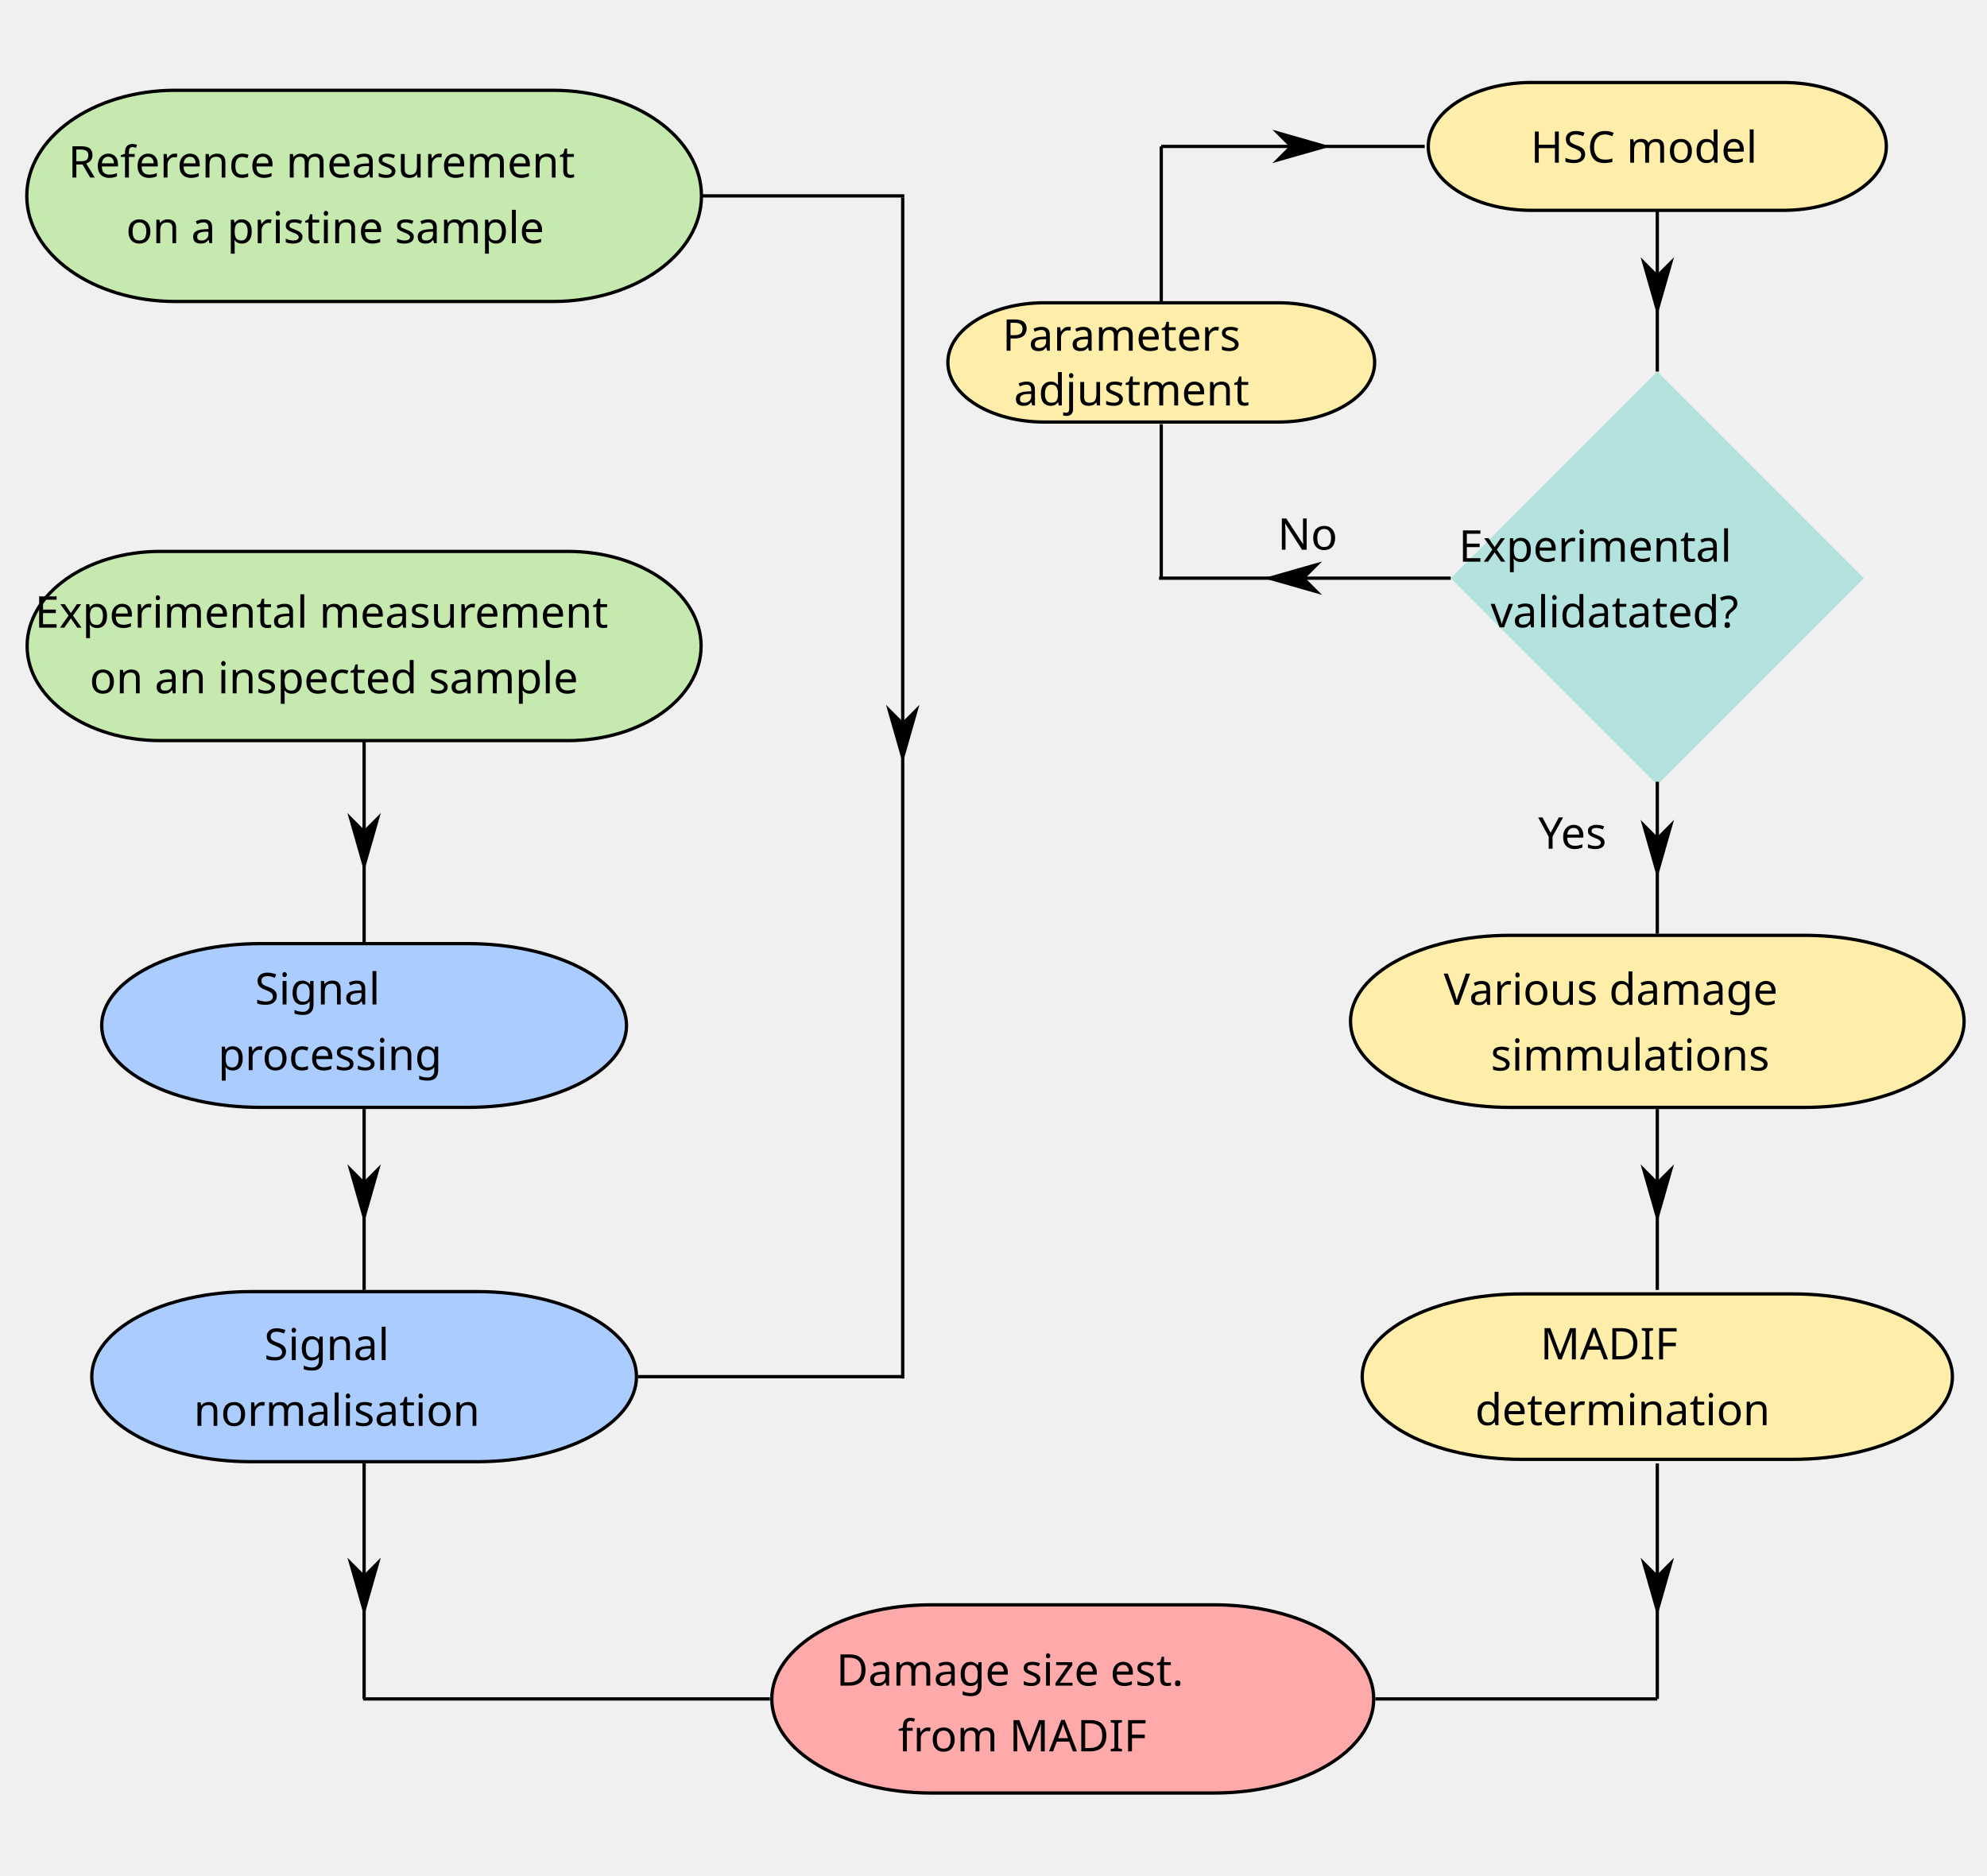
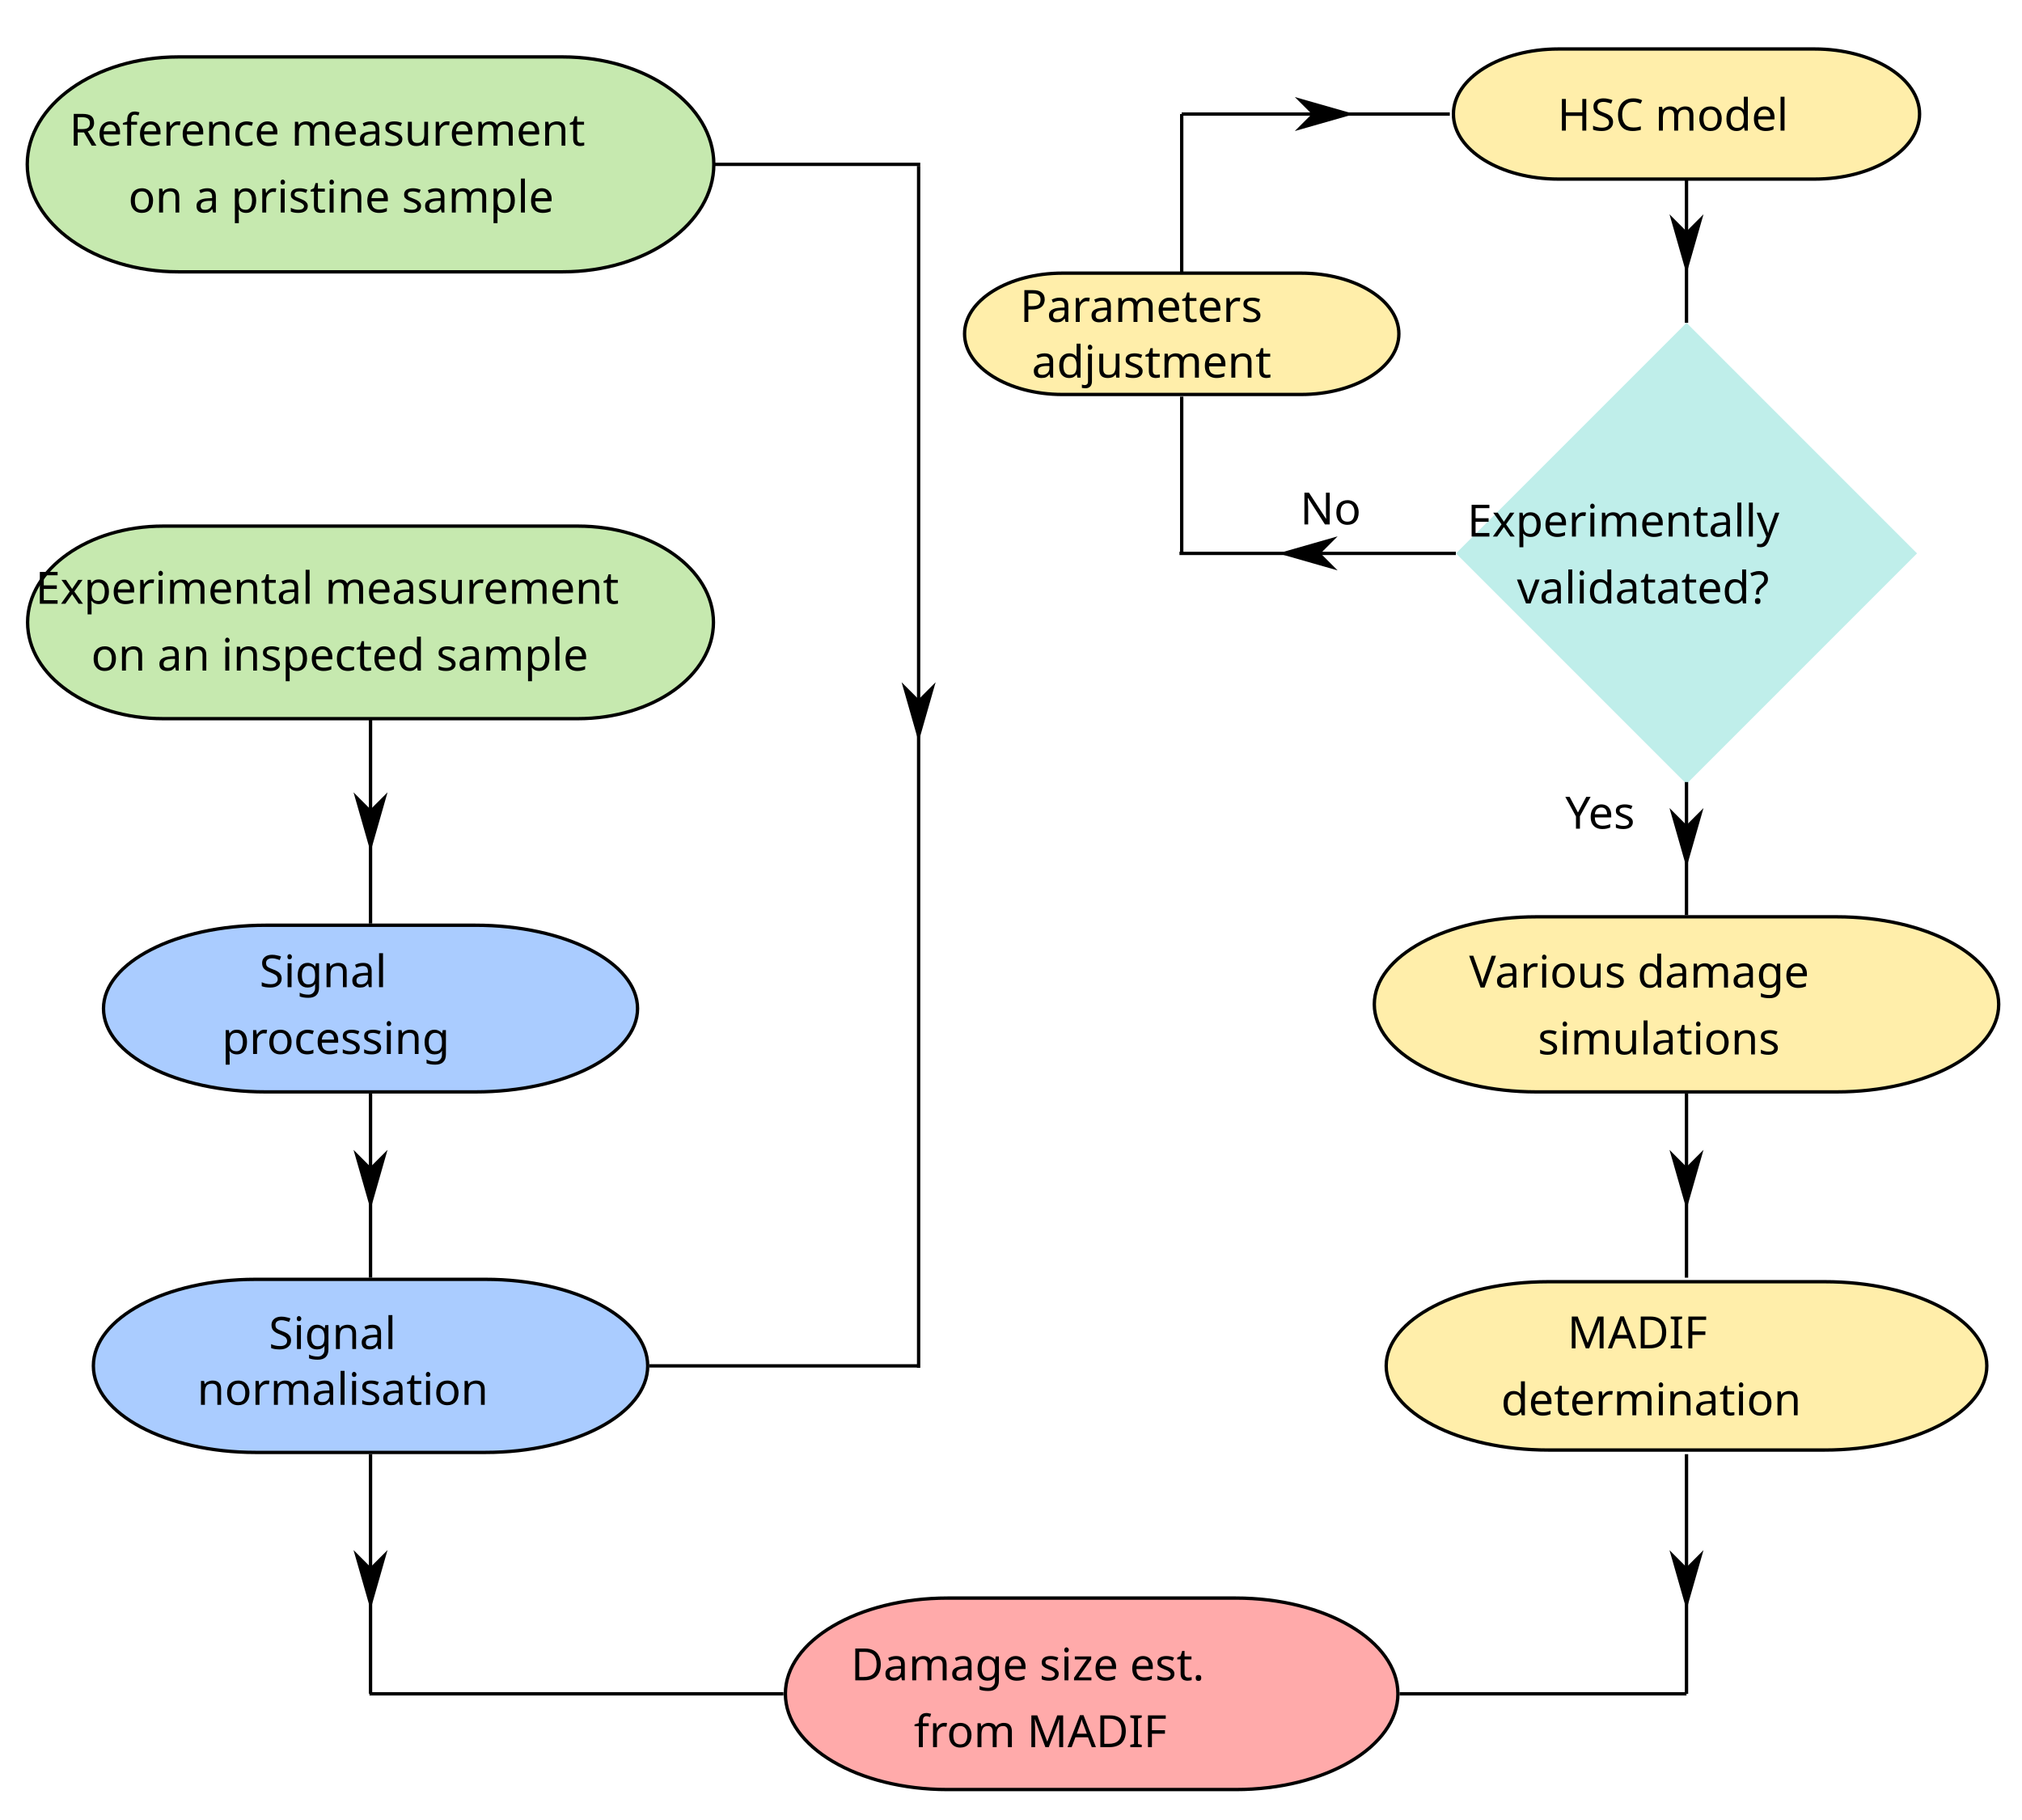
- <svg xmlns="http://www.w3.org/2000/svg" width="160mm" height="151mm" viewBox="0 0 160 151" version="1.1" id="svg1620">
+ <svg xmlns="http://www.w3.org/2000/svg" width="160mm" height="144mm" viewBox="0 0 160 144" version="1.1" id="svg1620">
  <defs id="defs1614">
    <marker style="overflow:visible" id="marker12222" refX="0" refY="0" orient="auto">
      <path transform="matrix(-0.8,0,0,-0.8,-10,0)" style="fill:#000000;fill-opacity:1;fill-rule:evenodd;stroke:#000000;stroke-width:1pt;stroke-opacity:1" d="M 0,0 5,-5 -12.5,0 5,5 Z" id="path12220" />
    </marker>
    <marker orient="auto" refY="0" refX="0" id="marker5603" style="overflow:visible">
      <path id="path5601" d="M 0,0 5,-5 -12.5,0 5,5 Z" style="fill:#000000;fill-opacity:1;fill-rule:evenodd;stroke:#000000;stroke-width:1pt;stroke-opacity:1" transform="matrix(-0.8,0,0,-0.8,-10,0)" />
    </marker>
    <marker style="overflow:visible" id="marker4555" refX="0" refY="0" orient="auto">
      <path transform="matrix(-0.8,0,0,-0.8,-10,0)" style="fill:#000000;fill-opacity:1;fill-rule:evenodd;stroke:#000000;stroke-width:1pt;stroke-opacity:1" d="M 0,0 5,-5 -12.5,0 5,5 Z" id="path4553" />
    </marker>
    <marker orient="auto" refY="0" refX="0" id="marker4365" style="overflow:visible">
      <path id="path4363" d="M 0,0 5,-5 -12.5,0 5,5 Z" style="fill:#000000;fill-opacity:1;fill-rule:evenodd;stroke:#000000;stroke-width:1pt;stroke-opacity:1" transform="matrix(-0.8,0,0,-0.8,-10,0)" />
    </marker>
    <marker style="overflow:visible" id="marker4245" refX="0" refY="0" orient="auto">
      <path transform="matrix(-0.8,0,0,-0.8,-10,0)" style="fill:#000000;fill-opacity:1;fill-rule:evenodd;stroke:#000000;stroke-width:1pt;stroke-opacity:1" d="M 0,0 5,-5 -12.5,0 5,5 Z" id="path4243" />
    </marker>
    <marker style="overflow:visible" id="marker3984" refX="0" refY="0" orient="auto">
      <path transform="matrix(-0.8,0,0,-0.8,-10,0)" style="fill:#000000;fill-opacity:1;fill-rule:evenodd;stroke:#000000;stroke-width:1pt;stroke-opacity:1" d="M 0,0 5,-5 -12.5,0 5,5 Z" id="path3982" />
    </marker>
    <marker style="overflow:visible" id="marker2354" refX="0" refY="0" orient="auto">
      <path transform="matrix(-0.8,0,0,-0.8,-10,0)" style="fill:#000000;fill-opacity:1;fill-rule:evenodd;stroke:#000000;stroke-width:1pt;stroke-opacity:1" d="M 0,0 5,-5 -12.5,0 5,5 Z" id="path2352" />
    </marker>
    <marker style="overflow:visible" id="marker1846" refX="0" refY="0" orient="auto">
      <path transform="matrix(-0.8,0,0,-0.8,-10,0)" style="fill:#000000;fill-opacity:1;fill-rule:evenodd;stroke:#000000;stroke-width:1pt;stroke-opacity:1" d="M 0,0 5,-5 -12.5,0 5,5 Z" id="path1844" />
    </marker>
    <marker style="overflow:visible" id="marker14571" refX="0" refY="0" orient="auto">
      <path transform="matrix(-0.8,0,0,-0.8,-10,0)" style="fill:#000000;fill-opacity:1;fill-rule:evenodd;stroke:#000000;stroke-width:1pt;stroke-opacity:1" d="M 0,0 5,-5 -12.5,0 5,5 Z" id="path14569" />
    </marker>
    <marker style="overflow:visible" id="marker14487" refX="0" refY="0" orient="auto">
      <path transform="matrix(-0.8,0,0,-0.8,-10,0)" style="fill:#000000;fill-opacity:1;fill-rule:evenodd;stroke:#000000;stroke-width:1pt;stroke-opacity:1" d="M 0,0 5,-5 -12.5,0 5,5 Z" id="path14485" />
    </marker>
    <marker orient="auto" refY="0" refX="0" id="marker13563" style="overflow:visible">
      <path id="path13561" d="M 0,0 5,-5 -12.5,0 5,5 Z" style="fill:#000000;fill-opacity:1;fill-rule:evenodd;stroke:#000000;stroke-width:1pt;stroke-opacity:1" transform="matrix(-0.8,0,0,-0.8,-10,0)" />
    </marker>
    <marker style="overflow:visible" id="marker13065" refX="0" refY="0" orient="auto">
      <path transform="matrix(-0.8,0,0,-0.8,-10,0)" style="fill:#000000;fill-opacity:1;fill-rule:evenodd;stroke:#000000;stroke-width:1pt;stroke-opacity:1" d="M 0,0 5,-5 -12.5,0 5,5 Z" id="path13063" />
    </marker>
    <marker orient="auto" refY="0" refX="0" id="marker12825" style="overflow:visible">
      <path id="path12823" d="M 0,0 5,-5 -12.5,0 5,5 Z" style="fill:#000000;fill-opacity:1;fill-rule:evenodd;stroke:#000000;stroke-width:1pt;stroke-opacity:1" transform="matrix(-0.8,0,0,-0.8,-10,0)" />
    </marker>
    <marker style="overflow:visible" id="marker3107" refX="0" refY="0" orient="auto">
      <path transform="matrix(-0.8,0,0,-0.8,-10,0)" style="fill:#000000;fill-opacity:1;fill-rule:evenodd;stroke:#000000;stroke-width:1pt;stroke-opacity:1" d="M 0,0 5,-5 -12.5,0 5,5 Z" id="path3105" />
    </marker>
    <marker orient="auto" refY="0" refX="0" id="marker2999" style="overflow:visible">
      <path id="path2997" d="M 0,0 5,-5 -12.5,0 5,5 Z" style="fill:#000000;fill-opacity:1;fill-rule:evenodd;stroke:#000000;stroke-width:1pt;stroke-opacity:1" transform="matrix(-0.8,0,0,-0.8,-10,0)" />
    </marker>
    <marker orient="auto" refY="0" refX="0" id="marker2837" style="overflow:visible">
      <path id="path2835" d="M 0,0 5,-5 -12.5,0 5,5 Z" style="fill:#000000;fill-opacity:1;fill-rule:evenodd;stroke:#000000;stroke-width:1pt;stroke-opacity:1" transform="matrix(-0.8,0,0,-0.8,-10,0)" />
    </marker>
  </defs>
-   <g id="layer1" transform="translate(-5.777954,-140.4506)">
+   <g id="layer1" transform="translate(-5.777954,-147.4506)">
+     <rect style="opacity:1;fill:#ffffff;fill-opacity:1;stroke:none;stroke-width:0.065;stroke-miterlimit:4;stroke-dasharray:none;stroke-dashoffset:0;stroke-opacity:1" id="rect2302" width="160" height="144" x="5.778" y="147.451" />
    <flowRoot xml:space="preserve" id="flowRoot2181" style="font-style:normal;font-variant:normal;font-weight:normal;font-stretch:normal;font-size:16px;line-height:1.25;font-family:'TeX Gyre DejaVu Math';-inkscape-font-specification:'TeX Gyre DejaVu Math';letter-spacing:0px;word-spacing:0px;fill:#000000;fill-opacity:1;stroke:none" transform="scale(0.2645833)">
      <flowRegion id="flowRegion2183" style="font-style:normal;font-variant:normal;font-weight:normal;font-stretch:normal;font-family:'TeX Gyre DejaVu Math';-inkscape-font-specification:'TeX Gyre DejaVu Math'">
        <rect id="rect2185" width="97.857" height="21.429" x="24.286" y="299.663" style="font-style:normal;font-variant:normal;font-weight:normal;font-stretch:normal;font-family:'TeX Gyre DejaVu Math';-inkscape-font-specification:'TeX Gyre DejaVu Math'" />
      </flowRegion>
      <flowPara id="flowPara2187" />
    </flowRoot>
    <flowRoot xml:space="preserve" id="flowRoot1080" style="font-style:normal;font-variant:normal;font-weight:normal;font-stretch:normal;font-size:3.528px;line-height:1.25;font-family:'TeX Gyre DejaVu Math';-inkscape-font-specification:'TeX Gyre DejaVu Math';letter-spacing:0px;word-spacing:0px;fill:#000000;fill-opacity:1;stroke:none">
      <flowRegion id="flowRegion1082" style="font-size:3.528px">
        <rect id="rect1084" width="705.714" height="385.714" x="-762.857" y="131.136" style="font-size:3.528px" />
      </flowRegion>
      <flowPara id="flowPara1086" />
    </flowRoot>
    <text id="text1036" y="175.3" x="167.198" style="font-style:normal;font-variant:normal;font-weight:normal;font-stretch:normal;font-size:4.233px;line-height:1.25;font-family:'TeX Gyre DejaVu Math';-inkscape-font-specification:'TeX Gyre DejaVu Math';letter-spacing:0px;word-spacing:0px;fill:#000000;fill-opacity:1;stroke:none;stroke-width:0.265" xml:space="preserve">
      <tspan style="font-style:normal;font-variant:normal;font-weight:normal;font-stretch:normal;font-size:3.528px;font-family:'TeX Gyre DejaVu Math';-inkscape-font-specification:'TeX Gyre DejaVu Math';stroke-width:0.265" y="179.182" x="167.198" id="tspan1034" />
    </text>
    <flowRoot xml:space="preserve" id="flowRoot1173" style="font-style:normal;font-variant:normal;font-weight:normal;font-stretch:normal;font-size:13.333px;line-height:1.25;font-family:'TeX Gyre DejaVu Math';-inkscape-font-specification:'TeX Gyre DejaVu Math';letter-spacing:0px;word-spacing:0px;fill:#000000;fill-opacity:1;stroke:none" transform="matrix(0.2645833,0,0,0.2645833,5.777954,186.4506)">
      <flowRegion id="flowRegion1175" style="font-size:13.333px">
        <rect id="rect1177" width="82.833" height="22.223" x="654.579" y="-92.063" style="font-size:13.333px" />
      </flowRegion>
      <flowPara id="flowPara1179" />
    </flowRoot>
    <text xml:space="preserve" style="font-style:normal;font-variant:normal;font-weight:normal;font-stretch:normal;font-size:3.528px;line-height:1.25;font-family:'TeX Gyre DejaVu Math';-inkscape-font-specification:'TeX Gyre DejaVu Math';letter-spacing:0px;word-spacing:0px;fill:#000000;fill-opacity:1;stroke:none;stroke-width:0.265" x="170.951" y="194.432" id="text1803">
      <tspan id="tspan1801" x="170.951" y="197.667" style="font-size:3.528px;stroke-width:0.265" />
    </text>
    <text xml:space="preserve" style="font-style:normal;font-variant:normal;font-weight:normal;font-stretch:normal;font-size:3.528px;line-height:1.25;font-family:'TeX Gyre DejaVu Math';-inkscape-font-specification:'TeX Gyre DejaVu Math';letter-spacing:0px;word-spacing:0px;fill:#000000;fill-opacity:1;stroke:none;stroke-width:0.265" x="182.042" y="192.561" id="text1810">
      <tspan id="tspan1808" x="182.042" y="195.796" style="font-size:3.528px;stroke-width:0.265" />
      <tspan x="182.042" y="200.206" style="font-size:3.528px;stroke-width:0.265" id="tspan1812" />
    </text>
-     <rect rx="11.956" ry="11.947" y="147.72" x="7.935" height="17.004" width="54.327" id="rect2171" style="fill:#c6e9af;fill-opacity:1;stroke:#000000;stroke-width:0.265;stroke-miterlimit:4;stroke-dasharray:none;stroke-dashoffset:0;stroke-opacity:1" />
-     <text xml:space="preserve" style="font-style:normal;font-variant:normal;font-weight:normal;font-stretch:normal;font-size:4.233px;line-height:1.25;font-family:'TeX Gyre DejaVu Math';-inkscape-font-specification:'TeX Gyre DejaVu Math';letter-spacing:0px;word-spacing:0px;fill:#000000;fill-opacity:1;stroke:none;stroke-width:0.265" x="35.523" y="154.744" id="text2175">
-       <tspan id="tspan2173" x="35.523" y="154.744" style="font-style:normal;font-variant:normal;font-weight:normal;font-stretch:normal;font-size:3.528px;font-family:'TeX Gyre DejaVu Math';-inkscape-font-specification:'TeX Gyre DejaVu Math';text-align:center;text-anchor:middle;stroke-width:0.265">Reference measurement</tspan>
-       <tspan x="35.523" y="160.035" style="font-style:normal;font-variant:normal;font-weight:normal;font-stretch:normal;font-size:3.528px;font-family:'TeX Gyre DejaVu Math';-inkscape-font-specification:'TeX Gyre DejaVu Math';text-align:center;text-anchor:middle;stroke-width:0.265" id="tspan2177">on a pristine sample</tspan>
+     <rect rx="11.956" ry="11.947" y="151.953" x="7.935" height="17.004" width="54.327" id="rect2171" style="fill:#c6e9af;fill-opacity:1;stroke:#000000;stroke-width:0.265;stroke-miterlimit:4;stroke-dasharray:none;stroke-dashoffset:0;stroke-opacity:1" />
+     <text xml:space="preserve" style="font-style:normal;font-variant:normal;font-weight:normal;font-stretch:normal;font-size:4.233px;line-height:1.25;font-family:'TeX Gyre DejaVu Math';-inkscape-font-specification:'TeX Gyre DejaVu Math';letter-spacing:0px;word-spacing:0px;fill:#000000;fill-opacity:1;stroke:none;stroke-width:0.265" x="35.523" y="158.977" id="text2175">
+       <tspan id="tspan2173" x="35.523" y="158.977" style="font-style:normal;font-variant:normal;font-weight:normal;font-stretch:normal;font-size:3.528px;font-family:'TeX Gyre DejaVu Math';-inkscape-font-specification:'TeX Gyre DejaVu Math';text-align:center;text-anchor:middle;stroke-width:0.265">Reference measurement</tspan>
+       <tspan x="35.523" y="164.269" style="font-style:normal;font-variant:normal;font-weight:normal;font-stretch:normal;font-size:3.528px;font-family:'TeX Gyre DejaVu Math';-inkscape-font-specification:'TeX Gyre DejaVu Math';text-align:center;text-anchor:middle;stroke-width:0.265" id="tspan2177">on a pristine sample</tspan>
    </text>
-     <rect style="fill:#c6e9af;fill-opacity:1;stroke:#000000;stroke-width:0.265;stroke-miterlimit:4;stroke-dasharray:none;stroke-dashoffset:0;stroke-opacity:1" id="rect2203" width="54.271" height="15.235" x="7.962" y="184.844" ry="10.704" rx="10.726" />
-     <text id="text2197" y="190.984" x="35.419" style="font-style:normal;font-variant:normal;font-weight:normal;font-stretch:normal;font-size:4.233px;line-height:1.25;font-family:'TeX Gyre DejaVu Math';-inkscape-font-specification:'TeX Gyre DejaVu Math';letter-spacing:0px;word-spacing:0px;fill:#000000;fill-opacity:1;stroke:none;stroke-width:0.265" xml:space="preserve">
-       <tspan id="tspan2195" style="font-style:normal;font-variant:normal;font-weight:normal;font-stretch:normal;font-size:3.528px;font-family:'TeX Gyre DejaVu Math';-inkscape-font-specification:'TeX Gyre DejaVu Math';text-align:center;text-anchor:middle;stroke-width:0.265" y="190.984" x="35.979">Experimental measurement </tspan>
-       <tspan style="font-style:normal;font-variant:normal;font-weight:normal;font-stretch:normal;font-size:3.528px;font-family:'TeX Gyre DejaVu Math';-inkscape-font-specification:'TeX Gyre DejaVu Math';text-align:center;text-anchor:middle;stroke-width:0.265" y="196.275" x="35.419" id="tspan2201">on an inspected sample</tspan>
+     <rect style="fill:#c6e9af;fill-opacity:1;stroke:#000000;stroke-width:0.265;stroke-miterlimit:4;stroke-dasharray:none;stroke-dashoffset:0;stroke-opacity:1" id="rect2203" width="54.271" height="15.235" x="7.962" y="189.077" ry="10.704" rx="10.726" />
+     <text id="text2197" y="195.217" x="35.419" style="font-style:normal;font-variant:normal;font-weight:normal;font-stretch:normal;font-size:4.233px;line-height:1.25;font-family:'TeX Gyre DejaVu Math';-inkscape-font-specification:'TeX Gyre DejaVu Math';letter-spacing:0px;word-spacing:0px;fill:#000000;fill-opacity:1;stroke:none;stroke-width:0.265" xml:space="preserve">
+       <tspan id="tspan2195" style="font-style:normal;font-variant:normal;font-weight:normal;font-stretch:normal;font-size:3.528px;font-family:'TeX Gyre DejaVu Math';-inkscape-font-specification:'TeX Gyre DejaVu Math';text-align:center;text-anchor:middle;stroke-width:0.265" y="195.217" x="35.979">Experimental measurement </tspan>
+       <tspan style="font-style:normal;font-variant:normal;font-weight:normal;font-stretch:normal;font-size:3.528px;font-family:'TeX Gyre DejaVu Math';-inkscape-font-specification:'TeX Gyre DejaVu Math';text-align:center;text-anchor:middle;stroke-width:0.265" y="200.509" x="35.419" id="tspan2201">on an inspected sample</tspan>
    </text>
-     <rect style="fill:#aaccff;fill-opacity:1;stroke:#000000;stroke-width:0.265;stroke-miterlimit:4;stroke-dasharray:none;stroke-dashoffset:0;stroke-opacity:1" id="rect2207" width="42.259" height="13.186" x="13.968" y="216.422" ry="12.829" rx="12.829" />
-     <text xml:space="preserve" style="font-style:normal;font-variant:normal;font-weight:normal;font-stretch:normal;font-size:4.233px;line-height:1.25;font-family:'TeX Gyre DejaVu Math';-inkscape-font-specification:'TeX Gyre DejaVu Math';letter-spacing:0px;word-spacing:0px;fill:#000000;fill-opacity:1;stroke:none;stroke-width:0.265" x="35.098" y="221.319" id="text2211">
-       <tspan id="tspan2209" x="35.657" y="221.319" style="font-style:normal;font-variant:normal;font-weight:normal;font-stretch:normal;font-size:3.528px;font-family:'TeX Gyre DejaVu Math';-inkscape-font-specification:'TeX Gyre DejaVu Math';text-align:center;text-anchor:middle;stroke-width:0.265">Signal </tspan>
-       <tspan x="35.098" y="226.61" style="font-style:normal;font-variant:normal;font-weight:normal;font-stretch:normal;font-size:3.528px;font-family:'TeX Gyre DejaVu Math';-inkscape-font-specification:'TeX Gyre DejaVu Math';text-align:center;text-anchor:middle;stroke-width:0.265" id="tspan6429">processing</tspan>
+     <rect style="fill:#aaccff;fill-opacity:1;stroke:#000000;stroke-width:0.265;stroke-miterlimit:4;stroke-dasharray:none;stroke-dashoffset:0;stroke-opacity:1" id="rect2207" width="42.259" height="13.186" x="13.968" y="220.656" ry="12.829" rx="12.829" />
+     <text xml:space="preserve" style="font-style:normal;font-variant:normal;font-weight:normal;font-stretch:normal;font-size:4.233px;line-height:1.25;font-family:'TeX Gyre DejaVu Math';-inkscape-font-specification:'TeX Gyre DejaVu Math';letter-spacing:0px;word-spacing:0px;fill:#000000;fill-opacity:1;stroke:none;stroke-width:0.265" x="35.098" y="225.552" id="text2211">
+       <tspan id="tspan2209" x="35.657" y="225.552" style="font-style:normal;font-variant:normal;font-weight:normal;font-stretch:normal;font-size:3.528px;font-family:'TeX Gyre DejaVu Math';-inkscape-font-specification:'TeX Gyre DejaVu Math';text-align:center;text-anchor:middle;stroke-width:0.265">Signal </tspan>
+       <tspan x="35.098" y="230.844" style="font-style:normal;font-variant:normal;font-weight:normal;font-stretch:normal;font-size:3.528px;font-family:'TeX Gyre DejaVu Math';-inkscape-font-specification:'TeX Gyre DejaVu Math';text-align:center;text-anchor:middle;stroke-width:0.265" id="tspan6429">processing</tspan>
    </text>
-     <rect rx="12.829" ry="12.829" y="244.44" x="13.167" height="13.694" width="43.863" id="rect2213" style="fill:#aaccff;fill-opacity:1;stroke:#000000;stroke-width:0.265;stroke-miterlimit:4;stroke-dasharray:none;stroke-dashoffset:0;stroke-opacity:1" />
-     <text xml:space="preserve" style="font-style:normal;font-variant:normal;font-weight:normal;font-stretch:normal;font-size:3.528px;line-height:1.25;font-family:'TeX Gyre DejaVu Math';-inkscape-font-specification:'TeX Gyre DejaVu Math';letter-spacing:0px;word-spacing:0px;fill:#000000;fill-opacity:1;stroke:none;stroke-width:0.265;" x="35.197" y="249.957" id="text2217">
-       <tspan x="35.756" y="249.957" style="font-style:normal;font-variant:normal;font-weight:normal;font-stretch:normal;font-size:3.528px;font-family:'TeX Gyre DejaVu Math';-inkscape-font-specification:'TeX Gyre DejaVu Math';text-align:center;text-anchor:middle;stroke-width:0.265;" id="tspan2227">Signal </tspan>
-       <tspan id="tspan6420" x="35.197" y="255.248" style="font-style:normal;font-variant:normal;font-weight:normal;font-stretch:normal;font-size:3.528px;font-family:'TeX Gyre DejaVu Math';-inkscape-font-specification:'TeX Gyre DejaVu Math';text-align:center;text-anchor:middle;stroke-width:0.265;">normalisation</tspan>
+     <rect rx="12.829" ry="12.829" y="248.673" x="13.167" height="13.694" width="43.863" id="rect2213" style="fill:#aaccff;fill-opacity:1;stroke:#000000;stroke-width:0.265;stroke-miterlimit:4;stroke-dasharray:none;stroke-dashoffset:0;stroke-opacity:1" />
+     <text xml:space="preserve" style="font-style:normal;font-variant:normal;font-weight:normal;font-stretch:normal;font-size:3.528px;line-height:1.25;font-family:'TeX Gyre DejaVu Math';-inkscape-font-specification:'TeX Gyre DejaVu Math';letter-spacing:0px;word-spacing:0px;fill:#000000;fill-opacity:1;stroke:none;stroke-width:0.265" x="35.197" y="254.19" id="text2217">
+       <tspan x="35.756" y="254.19" style="font-style:normal;font-variant:normal;font-weight:normal;font-stretch:normal;font-size:3.528px;font-family:'TeX Gyre DejaVu Math';-inkscape-font-specification:'TeX Gyre DejaVu Math';text-align:center;text-anchor:middle;stroke-width:0.265" id="tspan2227">Signal </tspan>
+       <tspan id="tspan6420" x="35.197" y="258.6" style="font-style:normal;font-variant:normal;font-weight:normal;font-stretch:normal;font-size:3.528px;font-family:'TeX Gyre DejaVu Math';-inkscape-font-specification:'TeX Gyre DejaVu Math';text-align:center;text-anchor:middle;stroke-width:0.265">normalisation</tspan>
    </text>
-     <g id="g12730" transform="translate(-14.61793,-1.458975)">
+     <g id="g12730" transform="translate(-14.61793,2.774358)">
      <rect style="fill:#ffaaaa;fill-opacity:1;stroke:#000000;stroke-width:0.265;stroke-miterlimit:4;stroke-dasharray:none;stroke-dashoffset:0;stroke-opacity:1" id="rect2219" width="48.468" height="15.15" x="82.544" y="271.117" ry="12.829" rx="12.829" />
      <text id="text2223" y="277.625" x="106.57" style="font-style:normal;font-variant:normal;font-weight:normal;font-stretch:normal;font-size:4.233px;line-height:1.25;font-family:'TeX Gyre DejaVu Math';-inkscape-font-specification:'TeX Gyre DejaVu Math';letter-spacing:0px;word-spacing:0px;fill:#000000;fill-opacity:1;stroke:none;stroke-width:0.265" xml:space="preserve">
        <tspan style="font-style:normal;font-variant:normal;font-weight:normal;font-stretch:normal;font-size:3.528px;font-family:'TeX Gyre DejaVu Math';-inkscape-font-specification:'TeX Gyre DejaVu Math';text-align:center;text-anchor:middle;stroke-width:0.265" y="277.625" x="107.129" id="tspan2221">Damage size est. </tspan>
        <tspan id="tspan2225" style="font-style:normal;font-variant:normal;font-weight:normal;font-stretch:normal;font-size:3.528px;font-family:'TeX Gyre DejaVu Math';-inkscape-font-specification:'TeX Gyre DejaVu Math';text-align:center;text-anchor:middle;stroke-width:0.265" y="282.917" x="106.57">from MADIF</tspan>
      </text>
    </g>
-     <path id="path2581" d="M 57.162,251.287 H 67.254 78.468" style="fill:none;stroke:#000000;stroke-width:0.265;stroke-linecap:butt;stroke-linejoin:miter;stroke-miterlimit:4;stroke-dasharray:none;stroke-opacity:1" />
-     <path style="fill:none;stroke:#000000;stroke-width:0.265px;stroke-linecap:butt;stroke-linejoin:miter;stroke-opacity:1;marker-mid:url(#marker2999)" d="m 35.098,229.741 v 8.648 5.918" id="path2995" />
-     <path id="path3103" d="m 78.468,156.35 v 45.043 50.047" style="fill:none;stroke:#000000;stroke-width:0.265px;stroke-linecap:butt;stroke-linejoin:miter;stroke-opacity:1;marker-mid:url(#marker3107)" />
-     <rect rx="8.312" ry="8.258" y="147.092" x="120.787" height="10.294" width="36.886" id="rect12669" style="fill:#ffeeaa;fill-opacity:1;stroke:#000000;stroke-width:0.265;stroke-miterlimit:4;stroke-dasharray:none;stroke-dashoffset:0;stroke-opacity:1" />
-     <text xml:space="preserve" style="font-style:normal;font-variant:normal;font-weight:normal;font-stretch:normal;font-size:2.734px;line-height:1.25;font-family:'TeX Gyre DejaVu Math';-inkscape-font-specification:'TeX Gyre DejaVu Math';letter-spacing:0px;word-spacing:0px;fill:#000000;fill-opacity:1;stroke:none;stroke-width:0.265" x="128.611" y="154.048" id="text12673" transform="scale(1.003239,0.9967717)">
-       <tspan id="tspan12671" x="128.611" y="154.048" style="font-style:normal;font-variant:normal;font-weight:normal;font-stretch:normal;font-size:3.528px;font-family:'TeX Gyre DejaVu Math';-inkscape-font-specification:'TeX Gyre DejaVu Math';stroke-width:0.265">HSC model</tspan>
+     <path id="path2581" d="M 57.162,255.52 H 67.254 78.468" style="fill:none;stroke:#000000;stroke-width:0.265;stroke-linecap:butt;stroke-linejoin:miter;stroke-miterlimit:4;stroke-dasharray:none;stroke-opacity:1" />
+     <path style="fill:none;stroke:#000000;stroke-width:0.265px;stroke-linecap:butt;stroke-linejoin:miter;stroke-opacity:1;marker-mid:url(#marker2999)" d="m 35.098,233.975 v 8.648 5.918" id="path2995" />
+     <path id="path3103" d="m 78.468,160.583 v 45.043 50.047" style="fill:none;stroke:#000000;stroke-width:0.265px;stroke-linecap:butt;stroke-linejoin:miter;stroke-opacity:1;marker-mid:url(#marker3107)" />
+     <rect rx="8.312" ry="8.258" y="151.326" x="120.787" height="10.294" width="36.886" id="rect12669" style="fill:#ffeeaa;fill-opacity:1;stroke:#000000;stroke-width:0.265;stroke-miterlimit:4;stroke-dasharray:none;stroke-dashoffset:0;stroke-opacity:1" />
+     <text xml:space="preserve" style="font-style:normal;font-variant:normal;font-weight:normal;font-stretch:normal;font-size:2.734px;line-height:1.25;font-family:'TeX Gyre DejaVu Math';-inkscape-font-specification:'TeX Gyre DejaVu Math';letter-spacing:0px;word-spacing:0px;fill:#000000;fill-opacity:1;stroke:none;stroke-width:0.265" x="128.611" y="158.295" id="text12673" transform="scale(1.003239,0.9967717)">
+       <tspan id="tspan12671" x="128.611" y="158.295" style="font-style:normal;font-variant:normal;font-weight:normal;font-stretch:normal;font-size:3.528px;font-family:'TeX Gyre DejaVu Math';-inkscape-font-specification:'TeX Gyre DejaVu Math';stroke-width:0.265">HSC model</tspan>
    </text>
-     <rect style="fill:#ffeeaa;fill-opacity:1;stroke:#000000;stroke-width:0.265;stroke-miterlimit:4;stroke-dasharray:none;stroke-dashoffset:0;stroke-opacity:1" id="rect12675" width="49.408" height="13.853" x="114.526" y="215.756" ry="12.829" rx="12.829" />
-     <text xml:space="preserve" style="font-style:normal;font-variant:normal;font-weight:normal;font-stretch:normal;font-size:4.233px;line-height:1.25;font-family:'TeX Gyre DejaVu Math';-inkscape-font-specification:'TeX Gyre DejaVu Math';letter-spacing:0px;word-spacing:0px;fill:#000000;fill-opacity:1;stroke:none;stroke-width:0.265" x="139.334" y="221.352" id="text12679">
-       <tspan x="139.334" y="221.352" style="font-style:normal;font-variant:normal;font-weight:normal;font-stretch:normal;font-size:3.528px;font-family:'TeX Gyre DejaVu Math';-inkscape-font-specification:'TeX Gyre DejaVu Math';text-align:center;text-anchor:middle;stroke-width:0.265" id="tspan4460">Various damage</tspan>
-       <tspan x="139.334" y="226.644" style="font-style:normal;font-variant:normal;font-weight:normal;font-stretch:normal;font-size:3.528px;font-family:'TeX Gyre DejaVu Math';-inkscape-font-specification:'TeX Gyre DejaVu Math';text-align:center;text-anchor:middle;stroke-width:0.265" id="tspan1005"> simmulations</tspan>
+     <rect style="fill:#ffeeaa;fill-opacity:1;stroke:#000000;stroke-width:0.265;stroke-miterlimit:4;stroke-dasharray:none;stroke-dashoffset:0;stroke-opacity:1" id="rect12675" width="49.408" height="13.853" x="114.526" y="219.989" ry="12.829" rx="12.829" />
+     <text xml:space="preserve" style="font-style:normal;font-variant:normal;font-weight:normal;font-stretch:normal;font-size:4.233px;line-height:1.25;font-family:'TeX Gyre DejaVu Math';-inkscape-font-specification:'TeX Gyre DejaVu Math';letter-spacing:0px;word-spacing:0px;fill:#000000;fill-opacity:1;stroke:none;stroke-width:0.265" x="139.334" y="225.585" id="text12679">
+       <tspan x="139.334" y="225.585" style="font-style:normal;font-variant:normal;font-weight:normal;font-stretch:normal;font-size:3.528px;font-family:'TeX Gyre DejaVu Math';-inkscape-font-specification:'TeX Gyre DejaVu Math';text-align:center;text-anchor:middle;stroke-width:0.265" id="tspan4460">Various damage</tspan>
+       <tspan x="139.334" y="230.877" style="font-style:normal;font-variant:normal;font-weight:normal;font-stretch:normal;font-size:3.528px;font-family:'TeX Gyre DejaVu Math';-inkscape-font-specification:'TeX Gyre DejaVu Math';text-align:center;text-anchor:middle;stroke-width:0.265" id="tspan1005"> simulations</tspan>
    </text>
-     <rect rx="12.829" ry="12.829" y="244.627" x="115.467" height="13.318" width="47.527" id="rect12681" style="fill:#ffeeaa;fill-opacity:1;stroke:#000000;stroke-width:0.265;stroke-miterlimit:4;stroke-dasharray:none;stroke-dashoffset:0;stroke-opacity:1" />
-     <text xml:space="preserve" style="font-style:normal;font-variant:normal;font-weight:normal;font-stretch:normal;font-size:4.233px;line-height:1.25;font-family:'TeX Gyre DejaVu Math';-inkscape-font-specification:'TeX Gyre DejaVu Math';letter-spacing:0px;word-spacing:0px;fill:#000000;fill-opacity:1;stroke:none;stroke-width:0.265" x="139.191" y="249.902" id="text12685">
-       <tspan id="tspan12683" x="139.191" y="249.902" style="font-style:normal;font-variant:normal;font-weight:normal;font-stretch:normal;font-size:3.528px;font-family:'TeX Gyre DejaVu Math';-inkscape-font-specification:'TeX Gyre DejaVu Math';text-align:center;text-anchor:middle;stroke-width:0.265">MADIF</tspan>
-       <tspan x="139.191" y="255.194" style="font-style:normal;font-variant:normal;font-weight:normal;font-stretch:normal;font-size:3.528px;font-family:'TeX Gyre DejaVu Math';-inkscape-font-specification:'TeX Gyre DejaVu Math';text-align:center;text-anchor:middle;stroke-width:0.265" id="tspan4133">determination</tspan>
+     <rect rx="12.829" ry="12.829" y="248.861" x="115.467" height="13.318" width="47.527" id="rect12681" style="fill:#ffeeaa;fill-opacity:1;stroke:#000000;stroke-width:0.265;stroke-miterlimit:4;stroke-dasharray:none;stroke-dashoffset:0;stroke-opacity:1" />
+     <text xml:space="preserve" style="font-style:normal;font-variant:normal;font-weight:normal;font-stretch:normal;font-size:4.233px;line-height:1.25;font-family:'TeX Gyre DejaVu Math';-inkscape-font-specification:'TeX Gyre DejaVu Math';letter-spacing:0px;word-spacing:0px;fill:#000000;fill-opacity:1;stroke:none;stroke-width:0.265" x="139.191" y="254.135" id="text12685">
+       <tspan id="tspan12683" x="139.191" y="254.135" style="font-style:normal;font-variant:normal;font-weight:normal;font-stretch:normal;font-size:3.528px;font-family:'TeX Gyre DejaVu Math';-inkscape-font-specification:'TeX Gyre DejaVu Math';text-align:center;text-anchor:middle;stroke-width:0.265">MADIF</tspan>
+       <tspan x="139.191" y="259.427" style="font-style:normal;font-variant:normal;font-weight:normal;font-stretch:normal;font-size:3.528px;font-family:'TeX Gyre DejaVu Math';-inkscape-font-specification:'TeX Gyre DejaVu Math';text-align:center;text-anchor:middle;stroke-width:0.265" id="tspan4133">determination</tspan>
    </text>
-     <path style="fill:none;stroke:#000000;stroke-width:0.265px;stroke-linecap:butt;stroke-linejoin:miter;stroke-opacity:1;marker-mid:url(#marker12825)" d="m 35.098,200.023 v 10.08 c 0,3.287 0,6.187 0,6.187" id="path12821" />
-     <path style="fill:none;stroke:#000000;stroke-width:0.265px;stroke-linecap:butt;stroke-linejoin:miter;stroke-opacity:1;marker-mid:url(#marker13563)" d="m 35.098,258.266 v 11.789 7.172" id="path13559" />
-     <g id="g1820" transform="translate(-38.96736,-6.476051)">
-       <rect transform="rotate(135)" y="-274.576" x="-0.958" height="23.525" width="23.525" id="rect1040" style="opacity:0.253;fill:#00baaa;fill-opacity:1;stroke:none;stroke-width:0.265;stroke-miterlimit:4;stroke-dasharray:none;stroke-dashoffset:0;stroke-opacity:1" />
-       <text id="text1025" y="192.147" x="178.151" style="font-style:normal;font-variant:normal;font-weight:normal;font-stretch:normal;font-size:4.233px;line-height:1.25;font-family:'TeX Gyre DejaVu Math';-inkscape-font-specification:'TeX Gyre DejaVu Math';letter-spacing:0px;word-spacing:0px;fill:#000000;fill-opacity:1;stroke:none;stroke-width:0.265" xml:space="preserve">
-         <tspan style="font-style:normal;font-variant:normal;font-weight:normal;font-stretch:normal;font-size:3.528px;font-family:'TeX Gyre DejaVu Math';-inkscape-font-specification:'TeX Gyre DejaVu Math';text-align:center;text-anchor:middle;stroke-width:0.265" y="192.147" x="178.151" id="tspan1023">Experimental</tspan>
-         <tspan id="tspan1814" style="font-style:normal;font-variant:normal;font-weight:normal;font-stretch:normal;font-size:3.528px;font-family:'TeX Gyre DejaVu Math';-inkscape-font-specification:'TeX Gyre DejaVu Math';text-align:center;text-anchor:middle;stroke-width:0.265" y="197.439" x="178.151"> validatated?</tspan>
+     <path style="fill:none;stroke:#000000;stroke-width:0.265px;stroke-linecap:butt;stroke-linejoin:miter;stroke-opacity:1;marker-mid:url(#marker12825)" d="m 35.098,204.256 v 10.08 c 0,3.287 0,6.187 0,6.187" id="path12821" />
+     <path style="fill:none;stroke:#000000;stroke-width:0.265px;stroke-linecap:butt;stroke-linejoin:miter;stroke-opacity:1;marker-mid:url(#marker13563)" d="m 35.098,262.499 v 11.789 7.172" id="path13559" />
+     <g id="g2150" transform="translate(0,4.233333)">
+       <rect transform="rotate(135)" y="-243.579" x="20.881" height="25.797" width="25.797" id="rect1040" style="opacity:0.253;fill:#00baaa;fill-opacity:1;stroke:none;stroke-width:0.265;stroke-miterlimit:4;stroke-dasharray:none;stroke-dashoffset:0;stroke-opacity:1" />
+       <text id="text1025" y="185.671" x="139.184" style="font-style:normal;font-variant:normal;font-weight:normal;font-stretch:normal;font-size:4.233px;line-height:1.25;font-family:'TeX Gyre DejaVu Math';-inkscape-font-specification:'TeX Gyre DejaVu Math';letter-spacing:0px;word-spacing:0px;fill:#000000;fill-opacity:1;stroke:none;stroke-width:0.265" xml:space="preserve">
+         <tspan style="font-style:normal;font-variant:normal;font-weight:normal;font-stretch:normal;font-size:3.528px;font-family:'TeX Gyre DejaVu Math';-inkscape-font-specification:'TeX Gyre DejaVu Math';text-align:center;text-anchor:middle;stroke-width:0.265" y="185.671" x="139.184" id="tspan1023">Experimentally</tspan>
+         <tspan id="tspan1814" style="font-style:normal;font-variant:normal;font-weight:normal;font-stretch:normal;font-size:3.528px;font-family:'TeX Gyre DejaVu Math';-inkscape-font-specification:'TeX Gyre DejaVu Math';text-align:center;text-anchor:middle;stroke-width:0.265" y="190.963" x="139.184"> validatated?</tspan>
      </text>
    </g>
-     <text xml:space="preserve" style="font-style:normal;font-variant:normal;font-weight:normal;font-stretch:normal;font-size:3.528px;line-height:1.25;font-family:'TeX Gyre DejaVu Math';-inkscape-font-specification:'TeX Gyre DejaVu Math';letter-spacing:0px;word-spacing:0px;fill:#000000;fill-opacity:1;stroke:none;stroke-width:0.265" x="129.641" y="208.782" id="text1824">
-       <tspan id="tspan1822" x="129.641" y="208.782" style="font-size:3.528px;stroke-width:0.265">Yes</tspan>
+     <text xml:space="preserve" style="font-style:normal;font-variant:normal;font-weight:normal;font-stretch:normal;font-size:3.528px;line-height:1.25;font-family:'TeX Gyre DejaVu Math';-inkscape-font-specification:'TeX Gyre DejaVu Math';letter-spacing:0px;word-spacing:0px;fill:#000000;fill-opacity:1;stroke:none;stroke-width:0.265" x="129.641" y="213.015" id="text1824">
+       <tspan id="tspan1822" x="129.641" y="213.015" style="font-size:3.528px;stroke-width:0.265">Yes</tspan>
    </text>
-     <text xml:space="preserve" style="font-style:normal;font-variant:normal;font-weight:normal;font-stretch:normal;font-size:3.528px;line-height:1.25;font-family:'TeX Gyre DejaVu Math';-inkscape-font-specification:'TeX Gyre DejaVu Math';letter-spacing:0px;word-spacing:0px;fill:#000000;fill-opacity:1;stroke:none;stroke-width:0.265" x="108.651" y="184.713" id="text1834">
-       <tspan id="tspan1832" x="108.651" y="184.713" style="font-size:3.528px;stroke-width:0.265">No</tspan>
+     <text xml:space="preserve" style="font-style:normal;font-variant:normal;font-weight:normal;font-stretch:normal;font-size:3.528px;line-height:1.25;font-family:'TeX Gyre DejaVu Math';-inkscape-font-specification:'TeX Gyre DejaVu Math';letter-spacing:0px;word-spacing:0px;fill:#000000;fill-opacity:1;stroke:none;stroke-width:0.265" x="108.651" y="188.946" id="text1834">
+       <tspan id="tspan1832" x="108.651" y="188.946" style="font-size:3.528px;stroke-width:0.265">No</tspan>
    </text>
-     <rect style="fill:#ffeeaa;fill-opacity:1;stroke:#000000;stroke-width:0.265;stroke-miterlimit:4;stroke-dasharray:none;stroke-dashoffset:0;stroke-opacity:1" id="rect1032" width="34.366" height="9.6" x="82.104" y="164.829" ry="7.702" rx="7.744" />
-     <text xml:space="preserve" style="font-style:normal;font-variant:normal;font-weight:normal;font-stretch:normal;font-size:3.528px;line-height:1.25;font-family:'TeX Gyre DejaVu Math';-inkscape-font-specification:'TeX Gyre DejaVu Math';letter-spacing:0px;word-spacing:0px;fill:#000000;fill-opacity:1;stroke:none;stroke-width:0.265" x="99.19" y="168.685" id="text2342">
-       <tspan id="tspan2340" x="99.749" y="168.685" style="font-size:3.528px;text-align:center;text-anchor:middle;stroke-width:0.265">Parameters </tspan>
-       <tspan x="99.19" y="173.095" style="font-size:3.528px;text-align:center;text-anchor:middle;stroke-width:0.265" id="tspan933">adjustment</tspan>
+     <rect style="fill:#ffeeaa;fill-opacity:1;stroke:#000000;stroke-width:0.265;stroke-miterlimit:4;stroke-dasharray:none;stroke-dashoffset:0;stroke-opacity:1" id="rect1032" width="34.366" height="9.6" x="82.104" y="169.062" ry="7.702" rx="7.744" />
+     <text xml:space="preserve" style="font-style:normal;font-variant:normal;font-weight:normal;font-stretch:normal;font-size:3.528px;line-height:1.25;font-family:'TeX Gyre DejaVu Math';-inkscape-font-specification:'TeX Gyre DejaVu Math';letter-spacing:0px;word-spacing:0px;fill:#000000;fill-opacity:1;stroke:none;stroke-width:0.265" x="99.19" y="172.918" id="text2342">
+       <tspan id="tspan2340" x="99.749" y="172.918" style="font-size:3.528px;text-align:center;text-anchor:middle;stroke-width:0.265">Parameters </tspan>
+       <tspan x="99.19" y="177.328" style="font-size:3.528px;text-align:center;text-anchor:middle;stroke-width:0.265" id="tspan933">adjustment</tspan>
    </text>
-     <path id="path2350" d="m 139.23,157.406 v 7.947 5.014" style="fill:none;stroke:#000000;stroke-width:0.265px;stroke-linecap:butt;stroke-linejoin:miter;stroke-opacity:1;marker-mid:url(#marker2354)" />
-     <path style="fill:none;stroke:#000000;stroke-width:0.265;stroke-linecap:butt;stroke-linejoin:miter;stroke-miterlimit:4;stroke-dasharray:none;stroke-opacity:1" d="m 62.299,156.222 h 7.72 8.578" id="path3268" />
-     <path style="fill:none;stroke:#000000;stroke-width:0.265;stroke-linecap:butt;stroke-linejoin:miter;stroke-miterlimit:4;stroke-dasharray:none;stroke-opacity:1" d="M 35.016,277.234 H 50.532 67.773" id="path3652" />
-     <path id="path3876" d="m 116.526,277.234 h 10.754 11.949" style="fill:none;stroke:#000000;stroke-width:0.265;stroke-linecap:butt;stroke-linejoin:miter;stroke-miterlimit:4;stroke-dasharray:none;stroke-opacity:1" />
-     <path id="path3980" d="m 139.23,258.272 v 11.789 7.172" style="fill:none;stroke:#000000;stroke-width:0.265px;stroke-linecap:butt;stroke-linejoin:miter;stroke-opacity:1;marker-mid:url(#marker3984)" />
-     <path id="path4241" d="m 139.23,229.741 v 8.648 5.918" style="fill:none;stroke:#000000;stroke-width:0.265px;stroke-linecap:butt;stroke-linejoin:miter;stroke-opacity:1;marker-mid:url(#marker4245)" />
-     <path style="fill:none;stroke:#000000;stroke-width:0.265px;stroke-linecap:butt;stroke-linejoin:miter;stroke-opacity:1;marker-mid:url(#marker4365)" d="m 139.23,203.393 v 7.261 4.969" id="path4361" />
-     <path id="path4551" d="M 122.595,187.001 H 108.041 c -4.745,0 -8.933,0 -8.933,0" style="fill:none;stroke:#000000;stroke-width:0.265px;stroke-linecap:butt;stroke-linejoin:miter;stroke-opacity:1;marker-mid:url(#marker4555)" />
-     <path style="fill:none;stroke:#000000;stroke-width:0.265;stroke-linecap:butt;stroke-linejoin:miter;stroke-miterlimit:4;stroke-dasharray:none;stroke-opacity:1" d="m 99.286,174.601 v 5.894 6.548" id="path5337" />
-     <path id="path5591" d="m 99.286,152.239 v 6.005 6.673" style="fill:none;stroke:#000000;stroke-width:0.265;stroke-linecap:butt;stroke-linejoin:miter;stroke-miterlimit:4;stroke-dasharray:none;stroke-opacity:1" />
-     <path style="fill:none;stroke:#000000;stroke-width:0.265px;stroke-linecap:butt;stroke-linejoin:miter;stroke-opacity:1;marker-mid:url(#marker5603)" d="m 99.286,152.239 h 13.146 c 4.286,0 8.069,0 8.069,0" id="path5599" />
+     <path id="path2350" d="m 139.23,161.639 v 6.962 4.392" style="fill:none;stroke:#000000;stroke-width:0.265px;stroke-linecap:butt;stroke-linejoin:miter;stroke-opacity:1;marker-mid:url(#marker2354)" />
+     <path style="fill:none;stroke:#000000;stroke-width:0.265;stroke-linecap:butt;stroke-linejoin:miter;stroke-miterlimit:4;stroke-dasharray:none;stroke-opacity:1" d="m 62.299,160.455 h 7.72 8.578" id="path3268" />
+     <path style="fill:none;stroke:#000000;stroke-width:0.265;stroke-linecap:butt;stroke-linejoin:miter;stroke-miterlimit:4;stroke-dasharray:none;stroke-opacity:1" d="M 35.016,281.467 H 50.532 67.773" id="path3652" />
+     <path id="path3876" d="m 116.526,281.467 h 10.754 11.949" style="fill:none;stroke:#000000;stroke-width:0.265;stroke-linecap:butt;stroke-linejoin:miter;stroke-miterlimit:4;stroke-dasharray:none;stroke-opacity:1" />
+     <path id="path3980" d="m 139.23,262.506 v 11.789 7.172" style="fill:none;stroke:#000000;stroke-width:0.265px;stroke-linecap:butt;stroke-linejoin:miter;stroke-opacity:1;marker-mid:url(#marker3984)" />
+     <path id="path4241" d="m 139.23,233.975 v 8.648 5.918" style="fill:none;stroke:#000000;stroke-width:0.265px;stroke-linecap:butt;stroke-linejoin:miter;stroke-opacity:1;marker-mid:url(#marker4245)" />
+     <path style="fill:none;stroke:#000000;stroke-width:0.265px;stroke-linecap:butt;stroke-linejoin:miter;stroke-opacity:1;marker-mid:url(#marker4365)" d="m 139.23,209.328 v 6.251 4.278" id="path4361" />
+     <path id="path4551" d="m 120.979,191.234 h -13.552 c -4.419,0 -8.319,0 -8.319,0" style="fill:none;stroke:#000000;stroke-width:0.265px;stroke-linecap:butt;stroke-linejoin:miter;stroke-opacity:1;marker-mid:url(#marker4555)" />
+     <path style="fill:none;stroke:#000000;stroke-width:0.265;stroke-linecap:butt;stroke-linejoin:miter;stroke-miterlimit:4;stroke-dasharray:none;stroke-opacity:1" d="m 99.286,178.834 v 5.894 6.548" id="path5337" />
+     <path id="path5591" d="m 99.286,156.473 v 6.005 6.673" style="fill:none;stroke:#000000;stroke-width:0.265;stroke-linecap:butt;stroke-linejoin:miter;stroke-miterlimit:4;stroke-dasharray:none;stroke-opacity:1" />
+     <path style="fill:none;stroke:#000000;stroke-width:0.265px;stroke-linecap:butt;stroke-linejoin:miter;stroke-opacity:1;marker-mid:url(#marker5603)" d="m 99.286,156.473 h 13.146 c 4.286,0 8.069,0 8.069,0" id="path5599" />
  </g>
</svg>
